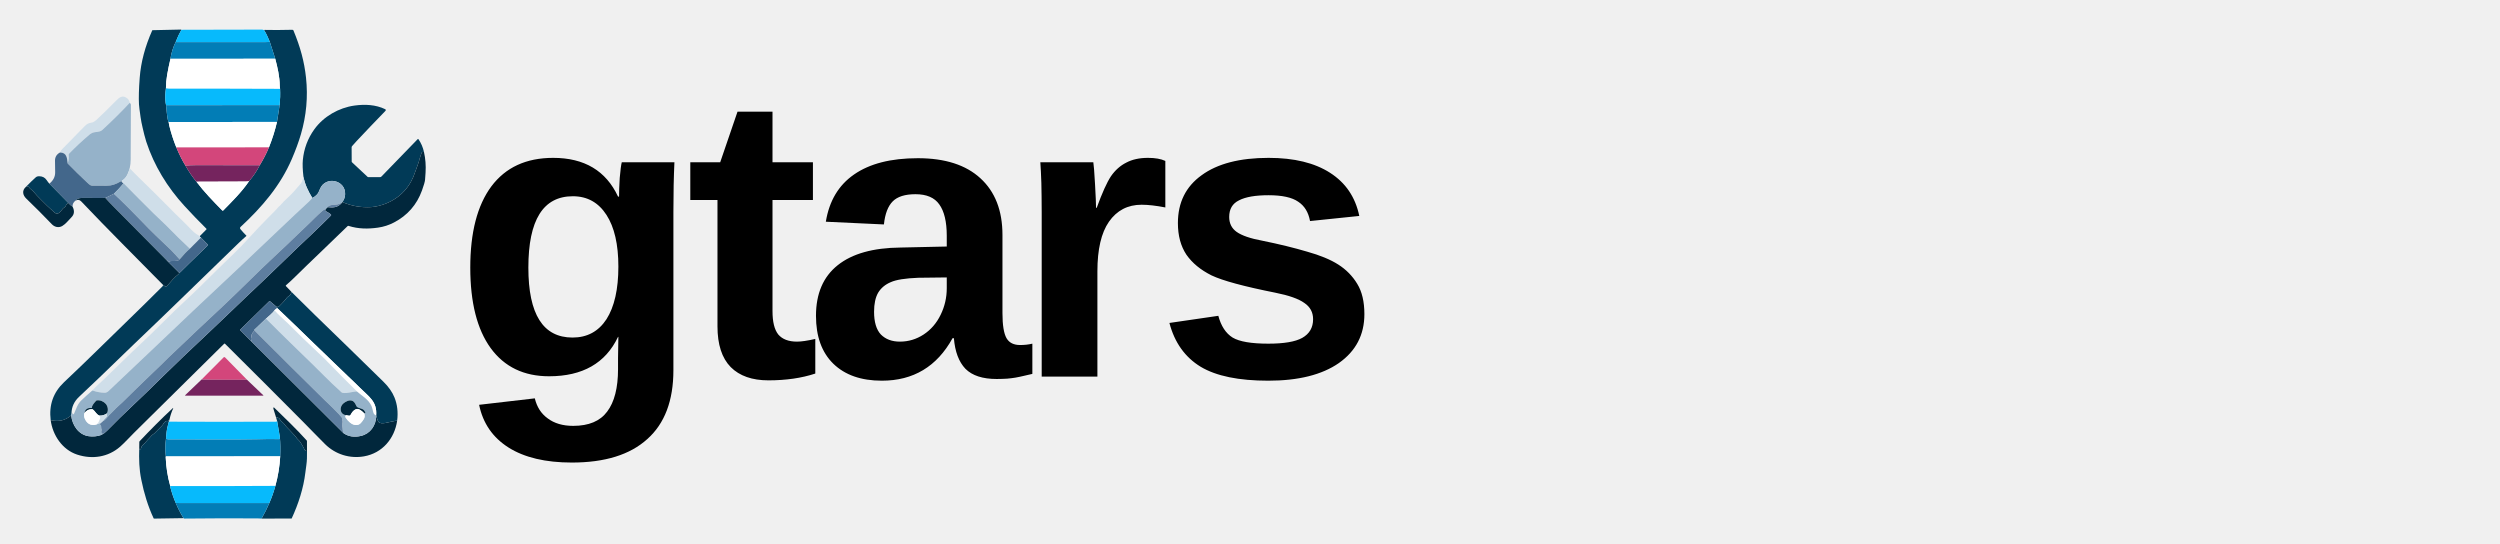
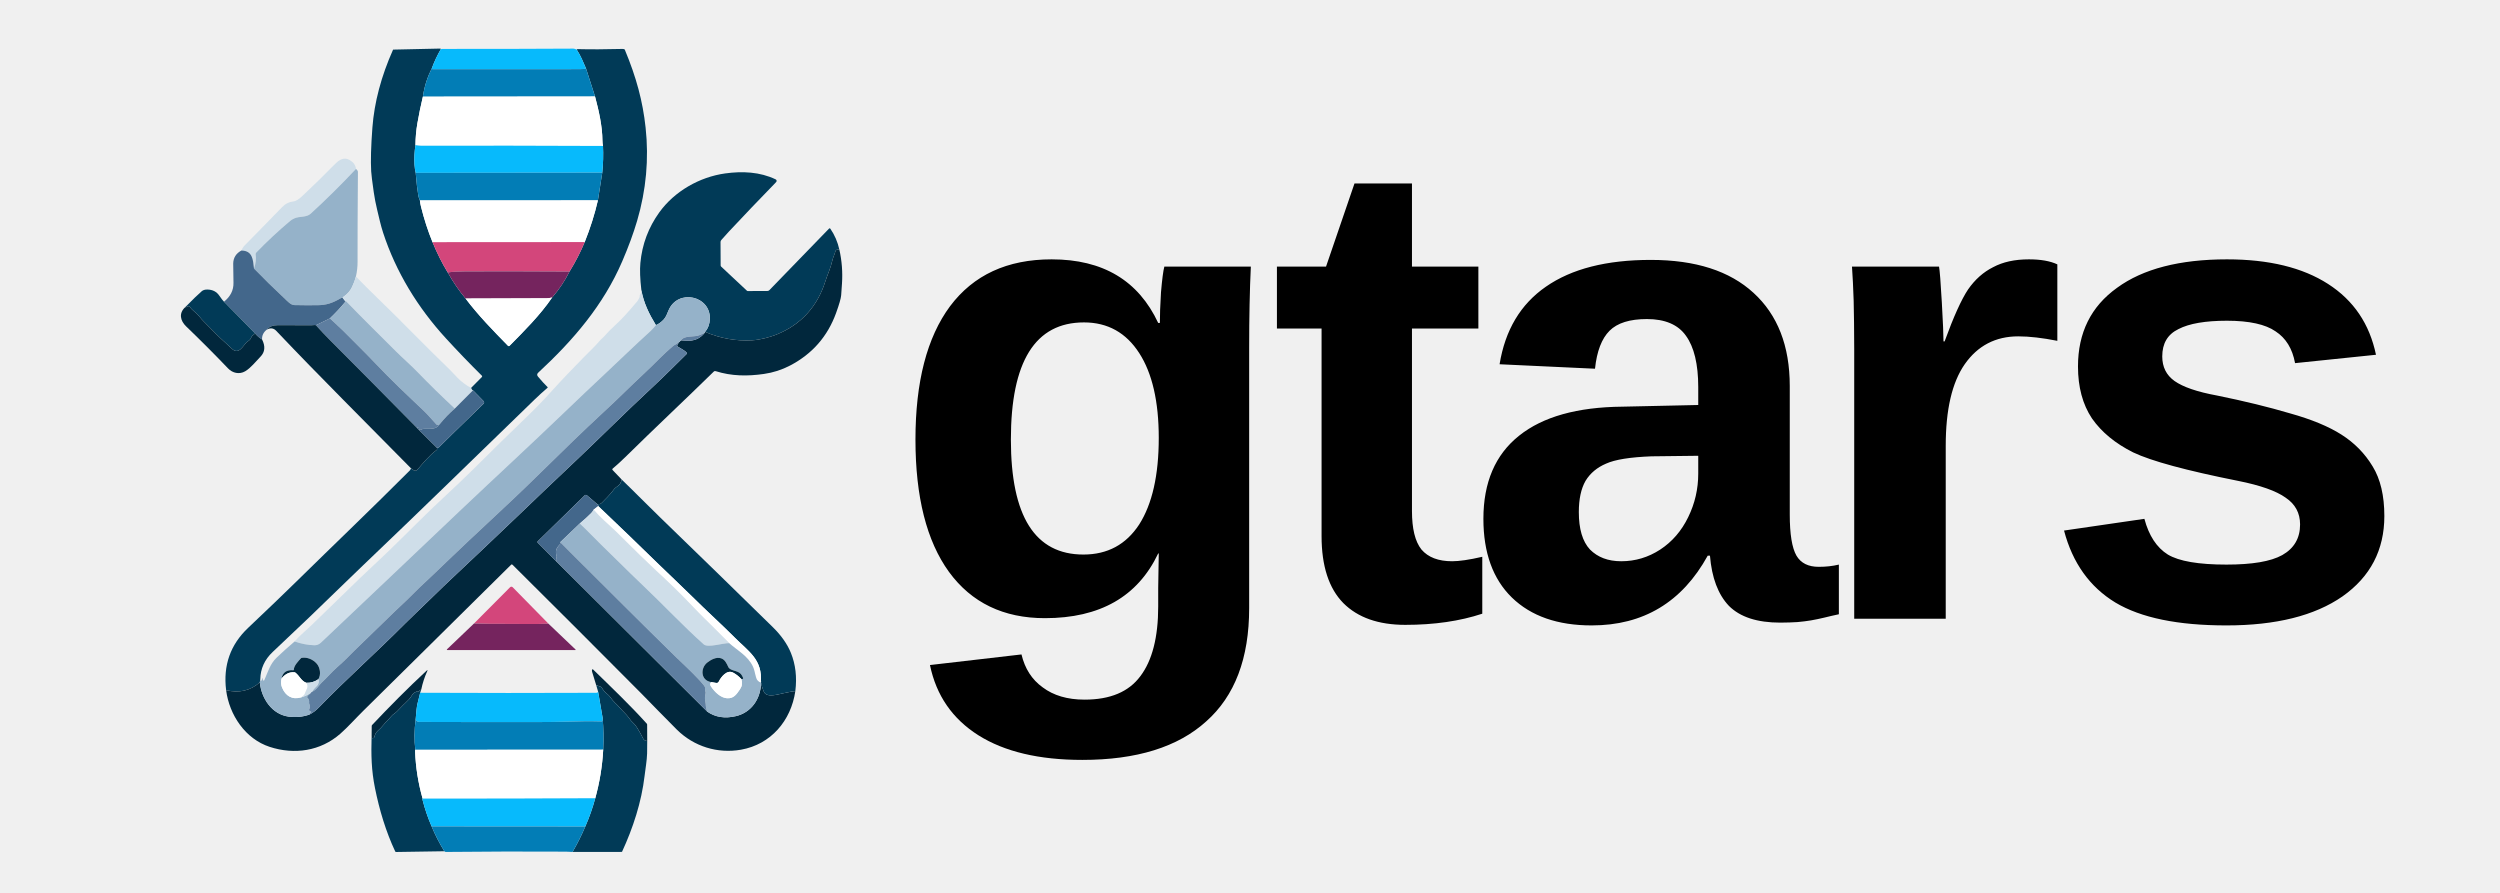
- <svg xmlns="http://www.w3.org/2000/svg" version="1.1" viewBox="0 0 115 25" id="svg188" width="115" height="25">
+ <svg xmlns="http://www.w3.org/2000/svg" version="1.1" viewBox="0 0 70 25" id="svg188" width="70" height="25">
  <defs id="defs188" />
-   <g id="g188" transform="matrix(0.04701111,0,0,0.04701111,-11.22357,-3.82215)">
+   <g id="g188" transform="matrix(0.04701111,0,0,0.04701111,-7.223568,-3.82215)">
    <g id="g1" transform="matrix(0.7093381,0,0,0.7093381,211.8399,110.2903)">
      <path fill="#013a57" d="m 288.089,0.44 q -4.38,7.61 -7.4,15.7 -5.91,11.88 -7.64,24.15 -2.6,10.9 -4.57,22.2 -1.6,9.17 -1.66,18.53 -1.31,8.41 -0.82,16.27 0.25,4.05 1.02,7 0.96,11.78 2.17,18.94 0.29,1.71 1.35,4.17 0.28,2.61 0.89,5.07 3.89,15.78 9.72,30.01 5.84,14.14 12.77,25.45 6.96,12.29 14.95,21.86 c 10.85,14.35 23.2,26.96 35.66,39.69 a 0.91,0.91 0 0 0 1.3,0.01 c 12.44,-12.62 25.73,-25.81 35.75,-40.56 q 8.67,-9.98 14.6,-21.78 7.44,-12.02 12.75,-24.75 7.03,-17.57 11.08,-35.03 l 3.67,-23.25 q 1.16,-11.43 0.62,-22.42 -0.49,-2.1 -0.5,-4.65 c -0.04,-11.97 -3.09,-25.29 -6.2,-36.89 l -7.53,-23.45 c -2.48,-5.62 -4.51,-10.94 -7.88,-15.95 q 0.42,-0.4 0.95,-0.39 15.66,0.42 37.5,-0.15 1.66,-0.04 1.99,0.72 c 9.67,23.19 15.02,43.06 17.43,65.29 q 4.29,39.56 -7.12,78.34 -4.64,15.76 -12.48,33.96 c -15.89,36.92 -41.26,66.39 -70.53,93.49 q -1.71,1.58 -0.22,3.35 4.6,5.47 8.01,8.77 0.33,0.31 -0.01,0.6 -5.41,4.61 -10.51,9.55 c -48.29,46.76 -96.35,93.79 -144.99,140.12 q -7.05,6.72 -14.39,13.89 c -20.1,19.64 -40.38,39 -60.85,58.24 q -10.19,9.58 -10.44,22.91 l -0.4,2.67 q -12.1,10.54 -28.29,6.53 -3.86,-31.19 18.44,-52.29 25.13,-23.78 39.87,-38.25 c 31.94,-31.36 64.28,-62.25 95.92,-93.94 q 0.47,-0.46 1.02,-1.79 l 2.23,1.59 a 2.24,2.24 0 0 0 2.98,-0.35 c 4.86,-5.53 9.96,-11.95 16.02,-16.44 q 0.54,-0.39 0.68,-0.83 0.22,-0.63 -0.06,-1.14 1.25,-0.17 1.68,-0.6 6.26,-6.19 12.54,-12.36 12.58,-12.36 24.68,-24 1.25,-1.2 0.04,-2.43 l -8.78,-8.95 q -1.44,-0.52 -1.54,-2.04 l 9.06,-9.16 a 0.74,0.74 0 0 0 0,-1.05 q -15.47,-15.29 -30.24,-31.41 c -23.51,-25.65 -41.92,-55.59 -52.73,-88.73 -1.98,-6.04 -3.45,-12.8 -5,-19.25 q -1.8,-7.46 -2.83,-14.63 -1.94,-13.41 -2.18,-17.62 -0.75,-13.27 1.03,-36.76 2.41,-31.86 17.37,-65.43 l 39.58,-0.88 q 0.29,0 0.39,0.26 0.08,0.18 0.08,0.27 z" id="path140" />
      <path fill="#07bafc" d="m 402.189,0.76 c 3.37,5.01 5.4,10.33 7.88,15.95 q -1.8,0.5 -5.68,0.5 -61.38,0 -122.75,0.04 -1.36,0.01 -0.95,-1.11 3.02,-8.09 7.4,-15.7 0.6,0.02 0.8,-0.24 55.25,0.08 110.5,-0.24 0.97,0 2.8,0.8 z" id="path141" />
      <path fill="#027db6" d="m 280.689,16.14 q -0.41,1.12 0.95,1.11 61.37,-0.04 122.75,-0.04 3.88,0 5.68,-0.5 l 7.53,23.45 -144.55,0.13 q 1.73,-12.27 7.64,-24.15 z" id="path143" />
      <path fill="#ffffff" d="m 273.049,40.29 144.55,-0.13 c 3.11,11.6 6.16,24.92 6.2,36.89 q 0.01,2.55 0.5,4.65 -76.63,-0.35 -152.91,-0.21 -1.29,0 -4.57,-0.47 0.06,-9.36 1.66,-18.53 1.97,-11.3 4.57,-22.2 z" id="path144" />
      <path fill="#07bafc" d="m 266.819,81.02 q 3.28,0.47 4.57,0.47 76.28,-0.14 152.91,0.21 0.54,10.99 -0.62,22.42 l -156.66,0.17 q -0.77,-2.95 -1.02,-7 -0.49,-7.86 0.82,-16.27 z" id="path145" />
      <path fill="#cfdee9" d="m 216.869,100.97 q -18.38,19.57 -38.01,37.57 c -3.66,3.35 -9.25,1.99 -13.63,3.91 q -2.13,0.94 -3.51,2.1 -15.02,12.61 -28.46,26.5 a 2.37,2.36 62.5 0 0 -0.63,2.02 q 0.83,5.18 -1.39,11.56 c -0.81,-7.65 -1.17,-14.97 -10.56,-15.15 q 1.12,-2.64 2.25,-3.79 c 10.7,-10.76 21.21,-21.67 31.81,-32.52 3.19,-3.27 5.91,-4.41 10.19,-5.02 q 2.57,-0.37 7.18,-4.7 13.09,-12.28 25.66,-25.09 c 3.81,-3.88 8.08,-8.2 14.01,-4.72 q 4.56,2.67 5.09,7.33 z" id="path146" />
      <path fill="#95b2c9" d="m 216.869,100.97 q 1.65,1.32 1.64,2.62 -0.37,50.19 -0.3,75.41 0.02,6.12 -1.37,12.3 -1.07,4.18 -3.18,8.68 -2.33,4.99 -7.09,8.22 -0.63,0.43 -0.93,0.93 -0.24,-0.03 -0.52,-0.02 -0.24,0 -0.47,0.14 c -7.55,4.41 -12.52,6.07 -20.01,6.16 q -9.75,0.13 -19.5,-0.1 c -3.08,-0.07 -5.7,-3.17 -8.65,-5.94 q -13.15,-12.3 -25.25,-24.74 2.22,-6.38 1.39,-11.56 a 2.37,2.36 62.5 0 1 0.63,-2.02 q 13.44,-13.89 28.46,-26.5 1.38,-1.16 3.51,-2.1 c 4.38,-1.92 9.97,-0.56 13.63,-3.91 q 19.63,-18 38.01,-37.57 z" id="path147" />
      <path fill="#027db6" d="m 423.679,104.12 -3.67,23.25 -149.47,0.03 q -1.06,-2.46 -1.35,-4.17 -1.21,-7.16 -2.17,-18.94 z" id="path148" />
      <path fill="#013a57" d="m 622.769,168.8 q -2.83,-0.56 -3.32,1.33 c -0.69,2.73 -2.01,5.06 -2.59,7.73 -1.38,6.3 -4.12,11.97 -5.97,17.77 -6.56,20.63 -20.12,36.02 -40.83,44.37 -5.53,2.23 -13.8,4.49 -20.42,4.87 q -20.41,1.18 -39.6,-7.08 3.72,-4.41 3.97,-10.75 c 0.76,-19.56 -26.77,-25.71 -34.64,-7.38 -1.17,2.74 -2.13,5.66 -4.14,7.79 q -2.99,3.18 -6.5,4.71 c -5.79,-9.49 -10.31,-18.73 -12.24,-29.51 q -1.62,-14.11 -0.82,-22.67 2.19,-23.49 15.91,-42.54 c 12.74,-17.68 33.73,-29.69 55.31,-32.69 14.28,-1.98 29.18,-1.37 42.42,5.02 a 1.37,1.37 0 0 1 0.5,2.06 q -0.26,0.34 -0.86,0.96 -19.8,20.32 -39.18,41.03 -3.08,3.29 -6.15,6.86 -0.64,0.74 -0.64,1.71 l 0.09,19.56 a 1.45,1.45 0 0 0 0.46,1.06 l 21.58,20.2 a 1.1,1.11 67.3 0 0 0.77,0.31 l 16.38,-0.06 q 1.05,0 1.7,-0.67 l 50.21,-51.79 a 0.62,0.63 49.8 0 1 0.96,0.08 q 5.51,8 7.64,17.72 z" id="path149" />
      <path fill="#ffffff" d="m 420.009,127.37 q -4.05,17.46 -11.08,35.03 l -127.78,0.08 q -5.83,-14.23 -9.72,-30.01 -0.61,-2.46 -0.89,-5.07 z" id="path150" />
      <path fill="#d3467b" d="m 408.929,162.4 q -5.31,12.73 -12.75,24.75 -43.56,-0.27 -86.79,-0.15 -10.05,0.03 -15.47,0.93 -6.93,-11.31 -12.77,-25.45 z" id="path151" />
      <path fill="#01273c" d="m 622.769,168.8 q 3.14,13.97 2.19,28.42 -0.32,4.91 -0.69,9.84 -0.31,3.96 -4.28,14.92 -10.71,29.5 -38.59,44.06 -10.39,5.43 -22.01,7.09 c -13.85,1.98 -27.14,1.89 -40.58,-2.38 a 1.45,1.45 0 0 0 -1.45,0.35 c -24.59,24.08 -49.75,47.6 -74.27,71.77 q -5.2,5.12 -10.69,9.75 a 0.8,0.8 0 0 0 -0.07,1.17 l 7.61,7.95 c -0.99,5.75 -4.14,5.08 -6.84,8.77 -3.25,4.45 -6.37,7.16 -9.68,10.67 -1.32,1.4 -2.38,1.38 -4.15,1.1 l -8.39,-7.16 q -1.06,-0.9 -2.05,0.07 l -39.36,38.49 q -0.55,0.54 -0.01,1.09 l 15.62,15.71 126.68,126.13 q 10.17,7.15 24.17,3.82 c 12.78,-3.03 20.56,-14.26 21.03,-27.18 q 0.76,-0.69 0.53,-1.87 0,-0.02 -0.02,-0.02 -0.46,-0.11 0.13,0.01 a 0.08,0.08 0 0 1 0.06,0.1 q -0.57,2.22 0.12,4.15 1.06,2.97 1.19,3.4 c 2.2,7.17 13.1,2.68 18.36,1.89 2.32,-0.36 5.5,-1.35 8.45,-1.45 -3.59,24.79 -20.54,44.77 -45.69,49.18 -19.63,3.44 -39.43,-2.69 -53.75,-16.83 -10.08,-9.97 -21,-21.46 -29.82,-30.34 q -53.75,-54.12 -108.23,-108.17 a 0.81,0.81 0 0 0 -1.14,-0.01 c -41.4,40.84 -82.65,81.86 -124.1,122.65 -5.93,5.83 -13.3,14.04 -19.39,19.35 -16.65,14.53 -38.43,17.77 -59.27,10.95 -20.41,-6.68 -33.85,-26.73 -36.55,-47.59 q 16.19,4.01 28.29,-6.53 c 1.41,13.64 10.22,26.81 24.25,28.74 5.53,0.76 11.67,0.35 17.52,-1.79 q 4.17,-2.16 7.49,-5.59 c 23.49,-24.29 48.83,-46.7 72.62,-70.67 6.49,-6.54 13.55,-12.98 20.24,-19.59 15.49,-15.3 34.58,-32.75 46.07,-43.81 q 15.51,-14.93 25.63,-24.39 c 8.32,-7.78 16.26,-15.65 24.45,-23.39 19,-17.96 37.57,-35.53 56.04,-53.58 q 18.08,-17.67 36.58,-34.91 c 9.34,-8.71 18.24,-17.72 27.43,-26.72 q 0.51,-0.5 0.12,-1.1 c -0.97,-1.52 -5.76,-4.04 -7.39,-5.02 a 1.29,1.29 0 0 1 -0.39,-1.84 l 1.38,-2.01 1.57,-1.54 q 2.14,0.11 4.42,0.28 9.73,0.72 15.49,-6.58 0.2,-0.41 0.39,-0.82 19.19,8.26 39.6,7.08 c 6.62,-0.38 14.89,-2.64 20.42,-4.87 20.71,-8.35 34.27,-23.74 40.83,-44.37 1.85,-5.8 4.59,-11.47 5.97,-17.77 0.58,-2.67 1.9,-5 2.59,-7.73 q 0.49,-1.89 3.32,-1.33 z" id="path152" />
      <path fill="#43678b" d="m 120.679,169.48 c 9.39,0.18 9.75,7.5 10.56,15.15 q 12.1,12.44 25.25,24.74 c 2.95,2.77 5.57,5.87 8.65,5.94 q 9.75,0.23 19.5,0.1 c 7.49,-0.09 12.46,-1.75 20.01,-6.16 q 0.23,-0.14 0.47,-0.14 0.28,-0.01 0.52,0.02 l 2.21,2.84 q 0.05,0.63 -0.25,1 -5.56,6.78 -12.61,13.5 l -11.75,5.74 q -0.71,-0.23 -1.91,-0.09 -1.29,0.14 -1.88,0.13 -14.16,-0.06 -28.3,-0.06 -6.16,0 -9.2,3.76 -4.15,3.29 -3.94,8.19 -3.36,-1.92 -5.83,-5.02 l -26.12,-26.64 c 5.24,-4.29 8.11,-9.38 7.96,-16 q -0.28,-12.67 -0.23,-16.01 0.13,-7.34 6.89,-10.99 z" id="path153" />
      <path fill="#75245e" d="m 396.179,187.15 q -5.93,11.8 -14.6,21.78 -2.54,0.62 -4.44,0.63 -33.85,0.06 -68.27,0.23 -7.99,-9.57 -14.95,-21.86 5.42,-0.9 15.47,-0.93 43.23,-0.12 86.79,0.15 z" id="path154" />
      <path fill="#cfdee9" d="m 216.839,191.3 q 8.87,9.19 18.3,18.28 c 20.56,19.82 40.29,40.49 60.87,60.32 q 0.06,0.06 5.8,6.09 5.22,5.49 11.75,8.84 0.1,1.52 1.54,2.04 l -15.23,15.3 q -16.25,-15.09 -31.62,-30.96 c -5.57,-5.76 -12.14,-11.39 -18.04,-17.3 -13.83,-13.86 -27.44,-27.12 -41.57,-41.77 q -0.45,-0.47 -0.79,-0.17 l -2.21,-2.84 q 0.3,-0.5 0.93,-0.93 4.76,-3.23 7.09,-8.22 2.11,-4.5 3.18,-8.68 z" id="path155" />
      <path fill="#013a57" d="m 106.059,212.48 26.12,26.64 q -2.8,2.05 -3.18,3.23 -0.53,1.62 -1.78,2.55 -2.24,1.67 -2.36,1.79 c -3.1,3.29 -6.56,10.41 -12.04,5.37 q -4.98,-4.59 -9.97,-9.16 c -4.6,-4.23 -9.09,-9.23 -13.75,-13.78 q -1.7,-1.66 -4.06,-4.61 c -2.35,-2.94 -5.71,-4.72 -7.47,-7.51 a 1.65,1.65 0 0 0 -2.59,-0.26 q -0.37,0.39 -1.56,0.4 9.54,-9.68 13.94,-13.47 1.71,-1.48 4.8,-1.42 6.53,0.13 9.9,5.06 2.72,3.97 4,5.17 z" id="path156" />
      <path fill="#cfdee9" d="m 456.489,202.65 c 1.93,10.78 6.45,20.02 12.24,29.51 q -1.09,1.23 -2.3,2.65 -1.16,1.35 -2.44,2.51 c -13.04,11.77 -25.96,24.4 -38.38,36.02 q -17.07,15.98 -33.93,32.18 c -28.61,27.48 -57.8,54.33 -86.6,81.62 -39.2,37.14 -78.24,74.45 -117.53,111.5 q -2.53,2.39 -5.66,2.29 -8.08,-0.24 -16.53,-3.18 2.95,-3.5 7.24,-7.3 4.37,-3.87 8.55,-7.95 19.5,-19.01 39.08,-37.93 c 9.45,-9.13 18.1,-16.82 26.18,-24.81 7.23,-7.16 14.62,-14.21 21.77,-21.42 15.42,-15.57 31.94,-30.01 47.48,-45.49 q 22.13,-22.05 44.63,-43.72 10.87,-10.47 20.96,-21.67 c 9.6,-10.66 17.92,-19.08 27.05,-28.51 3.32,-3.42 9.63,-9.29 13.97,-14.5 0.61,-0.72 1.59,-1.31 2.26,-2.07 q 5.12,-5.87 10.92,-11.08 6.3,-5.67 17.7,-19.28 0.5,-0.6 1.73,-3.07 0.23,-0.44 0.2,-0.94 -0.07,-1.11 0.62,-1.96 0.31,-0.38 0.39,-0.87 z" id="path157" />
      <path fill="#95b2c9" d="m 510.039,237.79 q -0.19,0.41 -0.39,0.82 -1.92,0.92 -3.82,1.76 c -5.07,2.25 -12.88,-0.05 -16.09,4.54 l -1.57,1.54 q -0.74,-0.06 -1.27,0.78 a 1.58,1.63 3.9 0 1 -0.67,0.6 c -1.3,0.62 -2.46,1.21 -3.55,2.2 -3.59,3.22 -7.1,6.26 -10.56,9.77 -9.48,9.64 -19.63,18.72 -29.19,28.12 q -8.62,8.48 -20.45,19.4 -18.55,17.13 -54.55,52.55 c -24.5,24.1 -50.18,47.02 -74.88,70.92 q -11.47,11.09 -23.13,21.97 c -3.42,3.19 -7.16,7.25 -10.05,9.95 q -11.88,11.12 -20.99,20.11 c -10.37,10.23 -20.81,19.95 -30.94,30.21 q -2.14,2.17 -7.02,6.47 c -4.33,3.82 -8.37,8.63 -12.84,12.77 q -0.92,0.86 -3.35,3.92 -2,2.51 -5.03,3.99 1.33,-2.34 3.21,-4.04 1.85,-1.65 2.24,-2.86 0.63,-1.93 0.13,-3.84 c 2.45,-3.84 1.48,-9.93 -1.48,-13.19 -3.01,-3.31 -7.67,-5.49 -12.37,-4.77 a 1.45,1.5 17.5 0 0 -0.85,0.46 c -2.22,2.48 -5.91,6.27 -5.87,9.5 q 0.01,0.52 -0.52,0.48 -8.48,-0.67 -9.8,6.92 -1.03,4.06 0.4,7.56 c 2.89,7.04 8.44,10.57 16.12,8.28 q 4.35,-1.28 7.85,-3.76 -0.01,0.58 -0.48,0.82 c -1,0.53 -1.78,1.36 -2.37,2.35 q -0.28,0.45 0.11,0.81 1.83,1.74 1.47,4.36 a 1.21,1.33 37 0 0 0.06,0.63 l 0.51,1.49 q 0.17,0.47 0.15,0.97 -0.06,1.38 -0.67,2.53 a 0.74,0.73 39 0 0 0.09,0.84 q 0.58,0.66 1.4,0.9 0.26,0.07 0.24,0.33 0,0.15 -0.01,0.32 0,0.3 -0.3,0.38 -1.08,0.28 -1.06,1.42 c -5.85,2.14 -11.99,2.55 -17.52,1.79 -14.03,-1.93 -22.84,-15.1 -24.25,-28.74 l 0.4,-2.67 q 0.23,0.54 0.24,1.07 0.01,0.53 0.48,0.29 0.2,-0.1 0.33,-0.36 0.53,-1.05 0.81,-1.96 0.19,-0.63 0.21,0.03 l 0.06,1.45 a 0.65,0.65 0 0 0 1.24,0.24 c 3.09,-6.81 4.74,-13.49 10.35,-18.87 q 6.96,-6.68 15.11,-13.59 8.45,2.94 16.53,3.18 3.13,0.1 5.66,-2.29 c 39.29,-37.05 78.33,-74.36 117.53,-111.5 28.8,-27.29 57.99,-54.14 86.6,-81.62 q 16.86,-16.2 33.93,-32.18 c 12.42,-11.62 25.34,-24.25 38.38,-36.02 q 1.28,-1.16 2.44,-2.51 1.21,-1.42 2.3,-2.65 3.51,-1.53 6.5,-4.71 c 2.01,-2.13 2.97,-5.05 4.14,-7.79 7.87,-18.33 35.4,-12.18 34.64,7.38 q -0.25,6.34 -3.97,10.75 z" id="path158" />
      <path fill="#ffffff" d="m 381.579,208.93 c -10.02,14.75 -23.31,27.94 -35.75,40.56 a 0.91,0.91 0 0 1 -1.3,-0.01 c -12.46,-12.73 -24.81,-25.34 -35.66,-39.69 q 34.42,-0.17 68.27,-0.23 1.9,-0.01 4.44,-0.63 z" id="path159" />
      <path fill="#95b2c9" d="m 207.849,211.97 q 0.34,-0.3 0.79,0.17 c 14.13,14.65 27.74,27.91 41.57,41.77 5.9,5.91 12.47,11.54 18.04,17.3 q 15.37,15.87 31.62,30.96 -6.46,5.52 -12.91,13.39 -1.61,0.93 -2.57,-0.08 c -3.51,-3.65 -6.74,-7.76 -10.26,-11.1 -14.33,-13.59 -27.2,-25.56 -42.24,-41.46 -7.03,-7.43 -14.53,-14.66 -21.76,-22.04 q -3.75,-3.83 -7.48,-7.28 -3.85,-3.56 -7.66,-7.13 7.05,-6.72 12.61,-13.5 0.3,-0.37 0.25,-1 z" id="path160" />
      <path fill="#01273c" d="m 132.179,239.12 q 2.47,3.1 5.83,5.02 4.39,8.68 -1.38,14.56 c -3.81,3.88 -8.16,9.5 -12.83,12.2 -4.88,2.82 -10.53,1.55 -14.36,-2.46 q -17.24,-18.03 -35.21,-35.29 c -4.89,-4.7 -6.29,-11.01 -0.81,-16.01 q 1.19,-0.01 1.56,-0.4 a 1.65,1.65 0 0 1 2.59,0.26 c 1.76,2.79 5.12,4.57 7.47,7.51 q 2.36,2.95 4.06,4.61 c 4.66,4.55 9.15,9.55 13.75,13.78 q 4.99,4.57 9.97,9.16 c 5.48,5.04 8.94,-2.08 12.04,-5.37 q 0.12,-0.12 2.36,-1.79 1.25,-0.93 1.78,-2.55 0.38,-1.18 3.18,-3.23 z" id="path161" />
      <path fill="#5e7ea0" d="m 194.989,226.47 q 3.81,3.57 7.66,7.13 3.73,3.45 7.48,7.28 c 7.23,7.38 14.73,14.61 21.76,22.04 15.04,15.9 27.91,27.87 42.24,41.46 3.52,3.34 6.75,7.45 10.26,11.1 q 0.96,1.01 2.57,0.08 -1.76,2.65 -4.69,3.26 c -1.93,0.4 -5.21,0.5 -7.88,0.38 q -1.59,-0.07 -2.73,0.7 a 1.19,1.19 0 0 1 -1.82,-0.73 q -0.28,-1.28 -1.95,-0.92 -36.33,-36.91 -72.92,-73.6 -5.65,-5.66 -11.73,-12.44 z" id="path162" />
      <path fill="#01273c" d="m 183.239,232.21 q 6.08,6.78 11.73,12.44 36.59,36.69 72.92,73.6 l 17.05,16.96 q 0.28,0.51 0.06,1.14 -0.14,0.44 -0.68,0.83 c -6.06,4.49 -11.16,10.91 -16.02,16.44 a 2.24,2.24 0 0 1 -2.98,0.35 l -2.23,-1.59 c -37.76,-38.42 -76.09,-76.37 -113.16,-115.45 q -3.38,-3.57 -7.98,-0.98 3.04,-3.76 9.2,-3.76 14.14,0 28.3,0.06 0.59,0.01 1.88,-0.13 1.2,-0.14 1.91,0.09 z" id="path163" />
      <path fill="#5e7ea0" d="m 509.649,238.61 q -5.76,7.3 -15.49,6.58 -2.28,-0.17 -4.42,-0.28 c 3.21,-4.59 11.02,-2.29 16.09,-4.54 q 1.9,-0.84 3.82,-1.76 z" id="path164" />
      <path fill="#5e7ea0" d="m 488.169,246.45 -1.38,2.01 a 1.29,1.29 0 0 0 0.39,1.84 c 1.63,0.98 6.42,3.5 7.39,5.02 q 0.39,0.6 -0.12,1.1 c -9.19,9 -18.09,18.01 -27.43,26.72 q -18.5,17.24 -36.58,34.91 c -18.47,18.05 -37.04,35.62 -56.04,53.58 -8.19,7.74 -16.13,15.61 -24.45,23.39 q -10.12,9.46 -25.63,24.39 c -11.49,11.06 -30.58,28.51 -46.07,43.81 -6.69,6.61 -13.75,13.05 -20.24,19.59 -23.79,23.97 -49.13,46.38 -72.62,70.67 q -3.32,3.43 -7.49,5.59 -0.02,-1.14 1.06,-1.42 0.3,-0.08 0.3,-0.38 0.01,-0.17 0.01,-0.32 0.02,-0.26 -0.24,-0.33 -0.82,-0.24 -1.4,-0.9 a 0.74,0.73 39 0 1 -0.09,-0.84 q 0.61,-1.15 0.67,-2.53 0.02,-0.5 -0.15,-0.97 l -0.51,-1.49 a 1.21,1.33 37 0 1 -0.06,-0.63 q 0.36,-2.62 -1.47,-4.36 -0.39,-0.36 -0.11,-0.81 c 0.59,-0.99 1.37,-1.82 2.37,-2.35 q 0.47,-0.24 0.48,-0.82 0.42,-0.66 0.94,-0.74 3.03,-1.48 5.03,-3.99 2.43,-3.06 3.35,-3.92 c 4.47,-4.14 8.51,-8.95 12.84,-12.77 q 4.88,-4.3 7.02,-6.47 c 10.13,-10.26 20.57,-19.98 30.94,-30.21 q 9.11,-8.99 20.99,-20.11 c 2.89,-2.7 6.63,-6.76 10.05,-9.95 q 11.66,-10.88 23.13,-21.97 c 24.7,-23.9 50.38,-46.82 74.88,-70.92 q 36,-35.42 54.55,-52.55 11.83,-10.92 20.45,-19.4 c 9.56,-9.4 19.71,-18.48 29.19,-28.12 3.46,-3.51 6.97,-6.55 10.56,-9.77 1.09,-0.99 2.25,-1.58 3.55,-2.2 a 1.58,1.63 3.9 0 0 0.67,-0.6 q 0.53,-0.84 1.27,-0.78 z" id="path165" />
      <path fill="#43678b" d="m 315.099,286.87 8.78,8.95 q 1.21,1.23 -0.04,2.43 -12.1,11.64 -24.68,24 -6.28,6.17 -12.54,12.36 -0.43,0.43 -1.68,0.6 l -17.05,-16.96 q 1.67,-0.36 1.95,0.92 a 1.19,1.19 0 0 0 1.82,0.73 q 1.14,-0.77 2.73,-0.7 c 2.67,0.12 5.95,0.02 7.88,-0.38 q 2.93,-0.61 4.69,-3.26 6.45,-7.87 12.91,-13.39 z" id="path166" />
      <path fill="#013a57" d="m 439.939,361.74 c 10.9,10.48 21.98,21.83 32.28,31.79 q 47.49,45.94 94.66,92.2 10.62,10.41 15.16,21.57 5.94,14.61 3.74,32.16 c -2.95,0.1 -6.13,1.09 -8.45,1.45 -5.26,0.79 -16.16,5.28 -18.36,-1.89 q -0.13,-0.43 -1.19,-3.4 -0.69,-1.93 -0.12,-4.15 a 0.08,0.08 0 0 0 -0.06,-0.1 q -0.59,-0.12 -0.13,-0.01 0.02,0 0.02,0.02 0.23,1.18 -0.53,1.87 l -0.16,-0.9 c 1.7,-19.42 -10.31,-26.17 -22.03,-37.99 -8.89,-8.97 -23.87,-22.67 -35.93,-34.61 -9.19,-9.1 -19.73,-18.9 -27.94,-26.92 q -25.13,-24.55 -50.61,-48.74 0.5,-0.61 -1.02,-1.81 c 1.77,0.28 2.83,0.3 4.15,-1.1 3.31,-3.51 6.43,-6.22 9.68,-10.67 2.7,-3.69 5.85,-3.02 6.84,-8.77 z" id="path167" />
      <path fill="#43678b" d="m 419.269,382.28 q 1.52,1.2 1.02,1.81 l -3.88,3 q -0.83,1.64 -1.91,2.75 -3.63,3.74 -9.68,8.85 l -16.4,15.7 q -0.2,0.1 -0.15,1.14 0.03,0.49 -0.31,0.84 c -3.02,3.15 -3.9,5.46 -2.59,9.82 a 1.46,1.45 48.1 0 1 -0.05,0.98 q -0.68,1.66 -0.24,3.31 l -15.62,-15.71 q -0.54,-0.55 0.01,-1.09 l 39.36,-38.49 q 0.99,-0.97 2.05,-0.07 z" id="path168" />
      <path fill="#ffffff" d="m 420.289,384.09 q 25.48,24.19 50.61,48.74 c 8.21,8.02 18.75,17.82 27.94,26.92 12.06,11.94 27.04,25.64 35.93,34.61 11.72,11.82 23.73,18.57 22.03,37.99 -1.63,-0.67 -3.13,-1.82 -3.74,-3.62 -1.1,-3.24 -1.5,-6.87 -2.79,-9.68 -4.26,-9.32 -13.61,-14.02 -19.98,-19.87 q -10.31,-10.46 -20.84,-20.76 -4.44,-4.35 -11.88,-12.17 -12.13,-12.77 -28.57,-27.88 -9.83,-9.03 -34.3,-33.42 -1.41,-1.4 -9.37,-8.66 -4.71,-4.3 -8.92,-9.2 z" id="path169" />
      <path fill="#cfdee9" d="m 416.409,387.09 q 4.21,4.9 8.92,9.2 7.96,7.26 9.37,8.66 24.47,24.39 34.3,33.42 16.44,15.11 28.57,27.88 7.44,7.82 11.88,12.17 10.53,10.3 20.84,20.76 c -4.81,-0.28 -17.87,4.13 -21.37,1.02 -17.44,-15.51 -33.68,-33.04 -53.39,-51.71 -10.96,-10.39 -21.75,-21.38 -32.74,-31.96 -5.42,-5.23 -11.77,-12.05 -17.97,-17.84 q 6.05,-5.11 9.68,-8.85 1.08,-1.11 1.91,-2.75 z" id="path170" />
      <path fill="#95b2c9" d="m 404.819,398.69 c 6.2,5.79 12.55,12.61 17.97,17.84 10.99,10.58 21.78,21.57 32.74,31.96 19.71,18.67 35.95,36.2 53.39,51.71 3.5,3.11 16.56,-1.3 21.37,-1.02 6.37,5.85 15.72,10.55 19.98,19.87 1.29,2.81 1.69,6.44 2.79,9.68 0.61,1.8 2.11,2.95 3.74,3.62 l 0.16,0.9 c -0.47,12.92 -8.25,24.15 -21.03,27.18 q -14,3.33 -24.17,-3.82 -1.15,-3.43 -1.11,-4.62 0.05,-1.26 -0.6,-4.77 -0.44,-2.34 0.39,-6.2 0.11,-0.51 -0.11,-0.99 -0.6,-1.29 -0.37,-2.67 a 2.95,2.95 0 0 0 -0.59,-2.3 q -2.02,-2.55 -4.55,-5.25 -4.91,-5.22 -10.09,-10.17 -8.92,-8.52 -8.96,-8.56 c -29.31,-28.67 -58.3,-57.7 -87.35,-86.63 q -5.01,-4.99 -10,-10.06 z m 110.5,133.19 q -1.88,1.38 -0.4,3.59 2.63,3.94 5.8,6.51 3.87,3.16 7.67,3.44 c 5.64,0.41 7.99,-3.24 10.89,-7.48 q 1.45,-2.13 1.64,-4.02 0.24,-2.54 -0.5,-4.6 0.15,-0.26 0.61,-0.08 a 0.69,0.69 0 0 0 0.9,-0.88 q -0.69,-1.89 -1.83,-3.25 c -2.66,-3.2 -9.03,-2.46 -10.63,-5.97 -1.33,-2.95 -2.82,-6.18 -5.95,-7.23 -3.98,-1.35 -8.48,1.02 -11.68,3.55 -5.96,4.73 -5.62,15.16 3.48,16.42 z" id="path171" />
      <path fill="#5e7ea0" d="m 388.419,414.39 q 4.99,5.07 10,10.06 c 29.05,28.93 58.04,57.96 87.35,86.63 q 0.04,0.04 8.96,8.56 5.18,4.95 10.09,10.17 2.53,2.7 4.55,5.25 a 2.95,2.95 0 0 1 0.59,2.3 q -0.23,1.38 0.37,2.67 0.22,0.48 0.11,0.99 -0.83,3.86 -0.39,6.2 0.65,3.51 0.6,4.77 -0.04,1.19 1.11,4.62 l -126.68,-126.13 q -0.44,-1.65 0.24,-3.31 a 1.46,1.45 48.1 0 0 0.05,-0.98 c -1.31,-4.36 -0.43,-6.67 2.59,-9.82 q 0.34,-0.35 0.31,-0.84 -0.05,-1.04 0.15,-1.14 z" id="path172" />
      <path fill="#d3467b" d="m 378.479,482.81 q -9.03,0.41 -17.57,0.28 -11.39,-0.16 -17.55,-0.09 -13.41,0.16 -27.34,-0.38 l 30.28,-30.43 a 1.5,1.51 45.1 0 1 2.13,0 z" id="path173" />
      <path fill="#75245e" d="m 316.019,482.62 q 13.93,0.54 27.34,0.38 6.16,-0.07 17.55,0.09 8.54,0.13 17.57,-0.28 l 22.62,21.56 q 0.64,0.61 -0.24,0.61 h -106.99 q -1.27,0 -0.35,-0.87 z" id="path174" />
      <path fill="#01273c" d="m 185.279,529.44 q -4.56,3.25 -10.11,3 c -4.29,-1.48 -5.69,-5.85 -9.14,-8.5 q -0.4,-0.32 -0.91,-0.35 -6.29,-0.4 -10.73,5.25 1.32,-7.59 9.8,-6.92 0.53,0.04 0.52,-0.48 c -0.04,-3.23 3.65,-7.02 5.87,-9.5 a 1.45,1.5 17.5 0 1 0.85,-0.46 c 4.7,-0.72 9.36,1.46 12.37,4.77 2.96,3.26 3.93,9.35 1.48,13.19 z" id="path175" />
      <path fill="#01273c" d="m 540.419,529.32 q -3.14,-3.42 -6.92,-5.43 c -5.18,-2.75 -10.22,3.82 -12.07,7.66 a 1.87,1.88 17.9 0 1 -2.02,1.04 l -4.09,-0.71 c -9.1,-1.26 -9.44,-11.69 -3.48,-16.42 3.2,-2.53 7.7,-4.9 11.68,-3.55 3.13,1.05 4.62,4.28 5.95,7.23 1.6,3.51 7.97,2.77 10.63,5.97 q 1.14,1.36 1.83,3.25 a 0.69,0.69 0 0 1 -0.9,0.88 q -0.46,-0.18 -0.61,0.08 z" id="path176" />
      <path fill="#01273c" d="m 461.419,581.3 q -2.52,-0.16 -3.44,-2.07 c -1.64,-3.42 -3.47,-6.41 -5.06,-9.05 q -1.64,-2.72 -4.05,-4.82 c -1.26,-1.11 -1.9,-2.23 -2.84,-3.53 -2.19,-3.01 -5.25,-5.58 -7.67,-8.47 q -1.29,-1.53 -4.02,-4.16 -2.09,-2.02 -3.76,-4.44 -1.15,-1.67 -2.93,-3.08 -2.75,-2.18 -4.48,-5.28 a 1.31,1.28 84.5 0 0 -0.69,-0.58 l -3.9,-1.4 q -1.67,-5.53 -3.41,-11.12 -0.31,-1.01 -0.09,-1.79 a 0.54,0.53 29.8 0 1 0.89,-0.24 c 15.31,14.94 30.77,29.59 45.06,45.47 a 1.25,1.26 23.6 0 1 0.33,0.85 z" id="path177" />
      <path fill="#01273c" d="m 271.679,538.11 q -1.33,0.5 -2.08,1.6 -0.07,0.1 -0.63,0.38 -0.24,0.12 -0.33,-0.08 -0.23,-0.5 -0.71,-0.27 c -1.58,0.75 -2.81,1.17 -3.79,2.76 -1.03,1.68 -1.97,3.14 -3.45,4.56 q -4.81,4.57 -9.36,9.4 c -1.41,1.5 -3.3,2.27 -4.75,4.03 q -2.13,2.58 -3.01,3.4 c -3.04,2.79 -4.82,5.88 -8.41,8.9 -1.81,1.53 -2.33,3.26 -2.94,5.42 a 0.84,0.82 2.7 0 1 -0.66,0.59 l -0.94,0.16 q -0.36,0.06 -0.4,-0.3 l -0.21,-1.89 0.08,-8.03 a 1.26,1.24 67 0 1 0.34,-0.86 c 14.75,-15.61 29.87,-30.89 45.62,-45.49 q 1.42,-1.33 0.61,0.44 -3.25,7.04 -4.98,15.28 z" id="path178" />
      <path fill="#ffffff" d="m 540.419,529.32 q 0.74,2.06 0.5,4.6 -0.19,1.89 -1.64,4.02 c -2.9,4.24 -5.25,7.89 -10.89,7.48 q -3.8,-0.28 -7.67,-3.44 -3.17,-2.57 -5.8,-6.51 -1.48,-2.21 0.4,-3.59 l 4.09,0.71 a 1.87,1.88 17.9 0 0 2.02,-1.04 c 1.85,-3.84 6.89,-10.41 12.07,-7.66 q 3.78,2.01 6.92,5.43 z" id="path179" />
      <path fill="#ffffff" d="m 175.169,532.44 c 2.55,3.27 -0.33,6.17 -1.29,9.28 q -0.37,1.19 -2.97,2.96 c -7.68,2.29 -13.23,-1.24 -16.12,-8.28 q -1.43,-3.5 -0.4,-7.56 4.44,-5.65 10.73,-5.25 0.51,0.03 0.91,0.35 c 3.45,2.65 4.85,7.02 9.14,8.5 z" id="path180" />
      <path fill="#cfdee9" d="m 185.279,529.44 q 0.5,1.91 -0.13,3.84 -0.39,1.21 -2.24,2.86 -1.88,1.7 -3.21,4.04 -0.52,0.08 -0.94,0.74 -3.5,2.48 -7.85,3.76 2.6,-1.77 2.97,-2.96 c 0.96,-3.11 3.84,-6.01 1.29,-9.28 q 5.55,0.25 10.11,-3 z" id="path181" />
      <path fill="#013a57" d="m 418.579,534.42 3.9,1.4 a 1.31,1.28 84.5 0 1 0.69,0.58 q 1.73,3.1 4.48,5.28 1.78,1.41 2.93,3.08 1.67,2.42 3.76,4.44 2.73,2.63 4.02,4.16 c 2.42,2.89 5.48,5.46 7.67,8.47 0.94,1.3 1.58,2.42 2.84,3.53 q 2.41,2.1 4.05,4.82 c 1.59,2.64 3.42,5.63 5.06,9.05 q 0.92,1.91 3.44,2.07 0.07,5.15 -0.09,10.43 c -0.17,6.1 -1.37,12.57 -2.12,18.89 -2.58,21.95 -9.72,43.84 -18.98,63.82 l -41.5,0.05 q 6.05,-10.42 10.7,-21.36 5.04,-11.5 8.37,-23.75 5.55,-20.15 6.67,-40.75 0.66,-13.55 -0.47,-26.61 l -3.79,-22.03 z" id="path182" />
      <path fill="#013a57" d="m 271.679,538.11 -0.9,2.71 q -0.95,3.87 -2.32,9.41 -0.74,3.05 -1.52,13.45 -1.69,12.79 -0.25,25.04 -0.22,0.13 -0.17,1.5 0.78,19.89 6.18,39.05 -0.1,0.85 0.09,1.58 3,11.63 7.59,22.19 4.59,11 10.69,20.85 l -40.26,0.63 q -0.25,0 -0.49,-0.09 l -0.41,-0.15 c -8.01,-17.08 -13.35,-35 -17.07,-53.41 -3.03,-15.03 -3.31,-27.52 -2.83,-44.1 l 0.21,1.89 q 0.04,0.36 0.4,0.3 l 0.94,-0.16 a 0.84,0.82 2.7 0 0 0.66,-0.59 c 0.61,-2.16 1.13,-3.89 2.94,-5.42 3.59,-3.02 5.37,-6.11 8.41,-8.9 q 0.88,-0.82 3.01,-3.4 c 1.45,-1.76 3.34,-2.53 4.75,-4.03 q 4.55,-4.83 9.36,-9.4 c 1.48,-1.42 2.42,-2.88 3.45,-4.56 0.98,-1.59 2.21,-2.01 3.79,-2.76 q 0.48,-0.23 0.71,0.27 0.09,0.2 0.33,0.08 0.56,-0.28 0.63,-0.38 0.75,-1.1 2.08,-1.6 z" id="path183" />
      <path fill="#07bafc" d="m 420.209,539.99 3.79,22.03 -0.22,2.35 a 0.6,0.59 3.1 0 1 -0.61,0.54 c -10.14,-0.29 -19.4,-0.14 -30.53,0.22 q -15.99,0.5 -73.75,0.3 -24.13,-0.09 -48.25,-0.11 -2.56,0 -3.7,-1.64 0.78,-10.4 1.52,-13.45 1.37,-5.54 2.32,-9.41 73.94,0.35 147.61,0.03 1.59,-0.01 1.82,-0.86 z" id="path184" />
      <path fill="#027db6" d="m 423.999,562.02 q 1.13,13.06 0.47,26.61 l -157.78,0.09 q -1.44,-12.25 0.25,-25.04 1.14,1.64 3.7,1.64 24.12,0.02 48.25,0.11 57.76,0.2 73.75,-0.3 c 11.13,-0.36 20.39,-0.51 30.53,-0.22 a 0.6,0.59 3.1 0 0 0.61,-0.54 z" id="path185" />
      <path fill="#ffffff" d="m 424.469,588.63 q -1.12,20.6 -6.67,40.75 -72.55,0.4 -144.66,0.3 -0.31,0 -0.44,-0.41 -5.4,-19.16 -6.18,-39.05 -0.05,-1.37 0.17,-1.5 z" id="path186" />
      <path fill="#07bafc" d="m 272.699,629.27 q 0.13,0.41 0.44,0.41 72.11,0.1 144.66,-0.3 -3.33,12.25 -8.37,23.75 l -129.05,-0.09 q -4.59,-10.56 -7.59,-22.19 -0.19,-0.73 -0.09,-1.58 z" id="path187" />
      <path fill="#027db6" d="m 409.429,653.13 q -4.65,10.94 -10.7,21.36 -4.18,-0.25 -5.59,-0.26 -50.38,-0.31 -100.75,0.25 -0.77,0.01 -1.32,-0.59 -6.1,-9.85 -10.69,-20.85 z" id="path188" />
    </g>
  </g>
-   <text xml:space="preserve" style="font-size:18.667px;line-height:1.05;font-family:Arial;-inkscape-font-specification:Arial;letter-spacing:-0.75px" x="20.866" y="17.325" id="text1">
-     <tspan id="tspan1" x="20.866" y="17.325" style="font-style:normal;font-variant:normal;font-weight:bold;font-stretch:normal;font-size:18.667px;line-height:1.05;font-family:Arial;-inkscape-font-specification:'Arial Bold';letter-spacing:-0.75px">gtars</tspan>
+   <text xml:space="preserve" style="font-size:18.667px;line-height:1.05;font-family:Arial;-inkscape-font-specification:Arial;letter-spacing:-0.75px" x="24.866" y="17.325" id="text1">
+     <tspan id="tspan1" x="24.866" y="17.325" style="font-style:normal;font-variant:normal;font-weight:bold;font-stretch:normal;font-size:18.667px;line-height:1.05;font-family:Arial;-inkscape-font-specification:'Arial Bold';letter-spacing:-0.75px">gtars</tspan>
  </text>
</svg>
